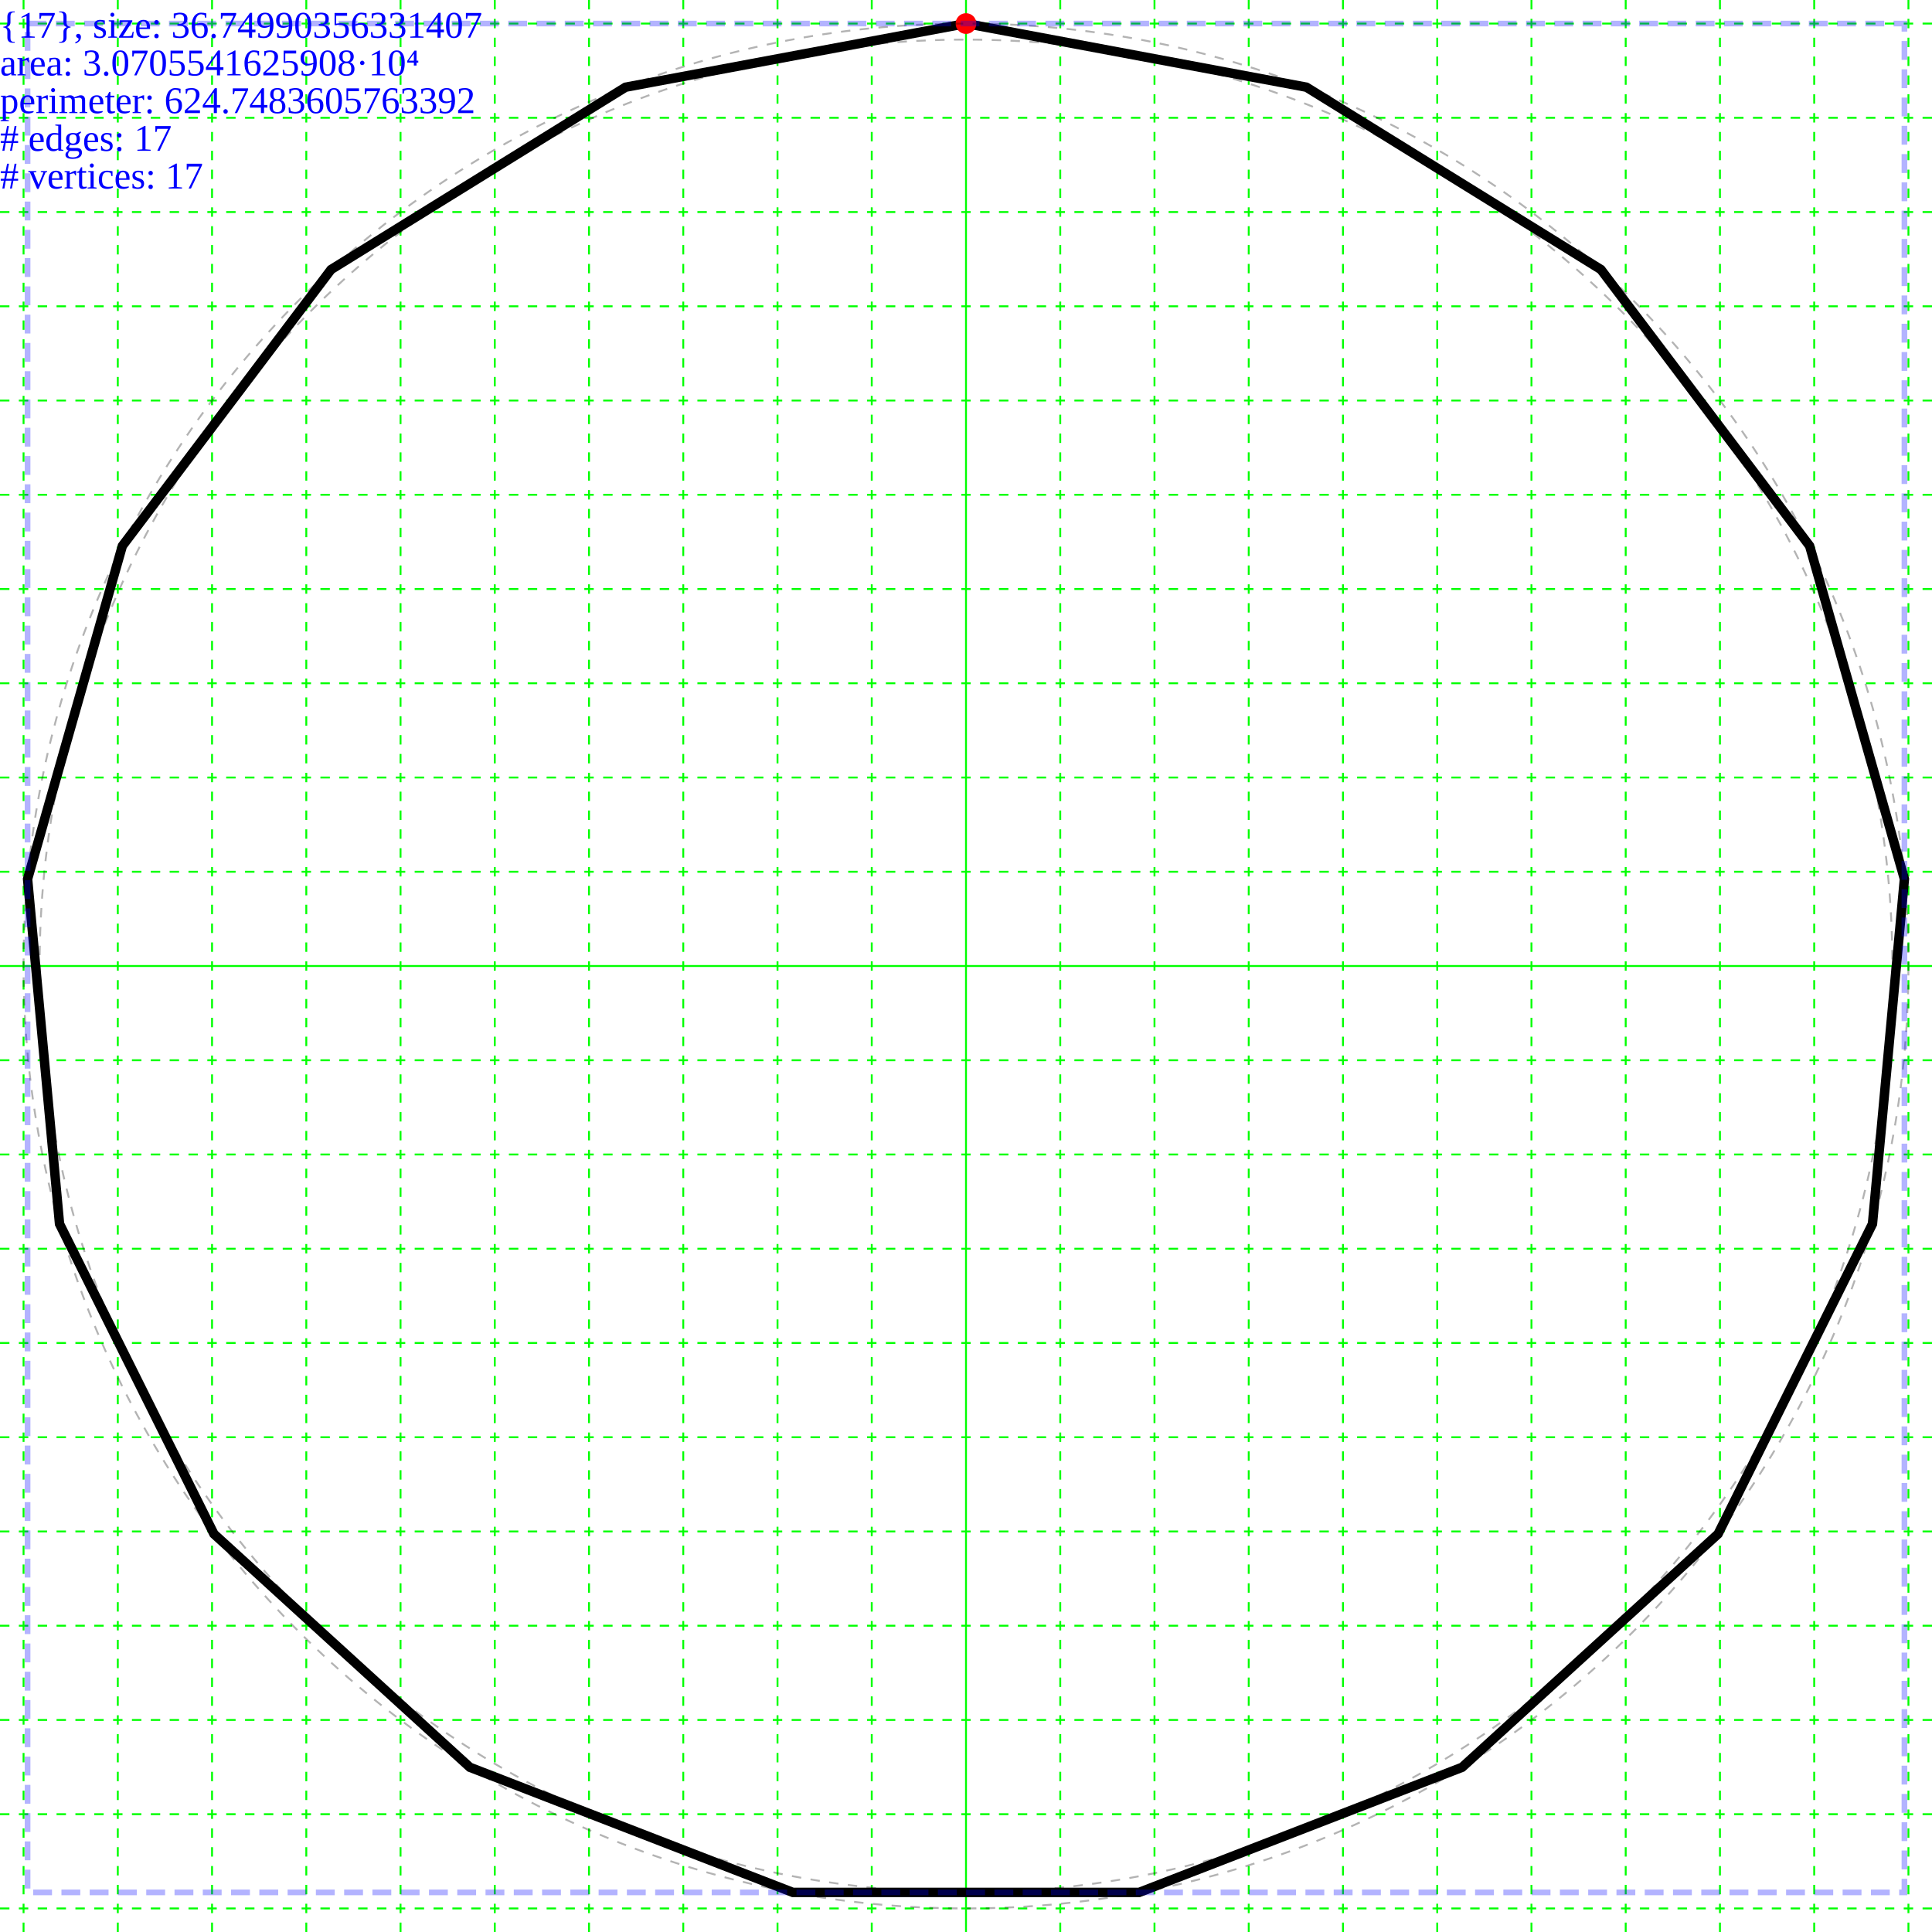
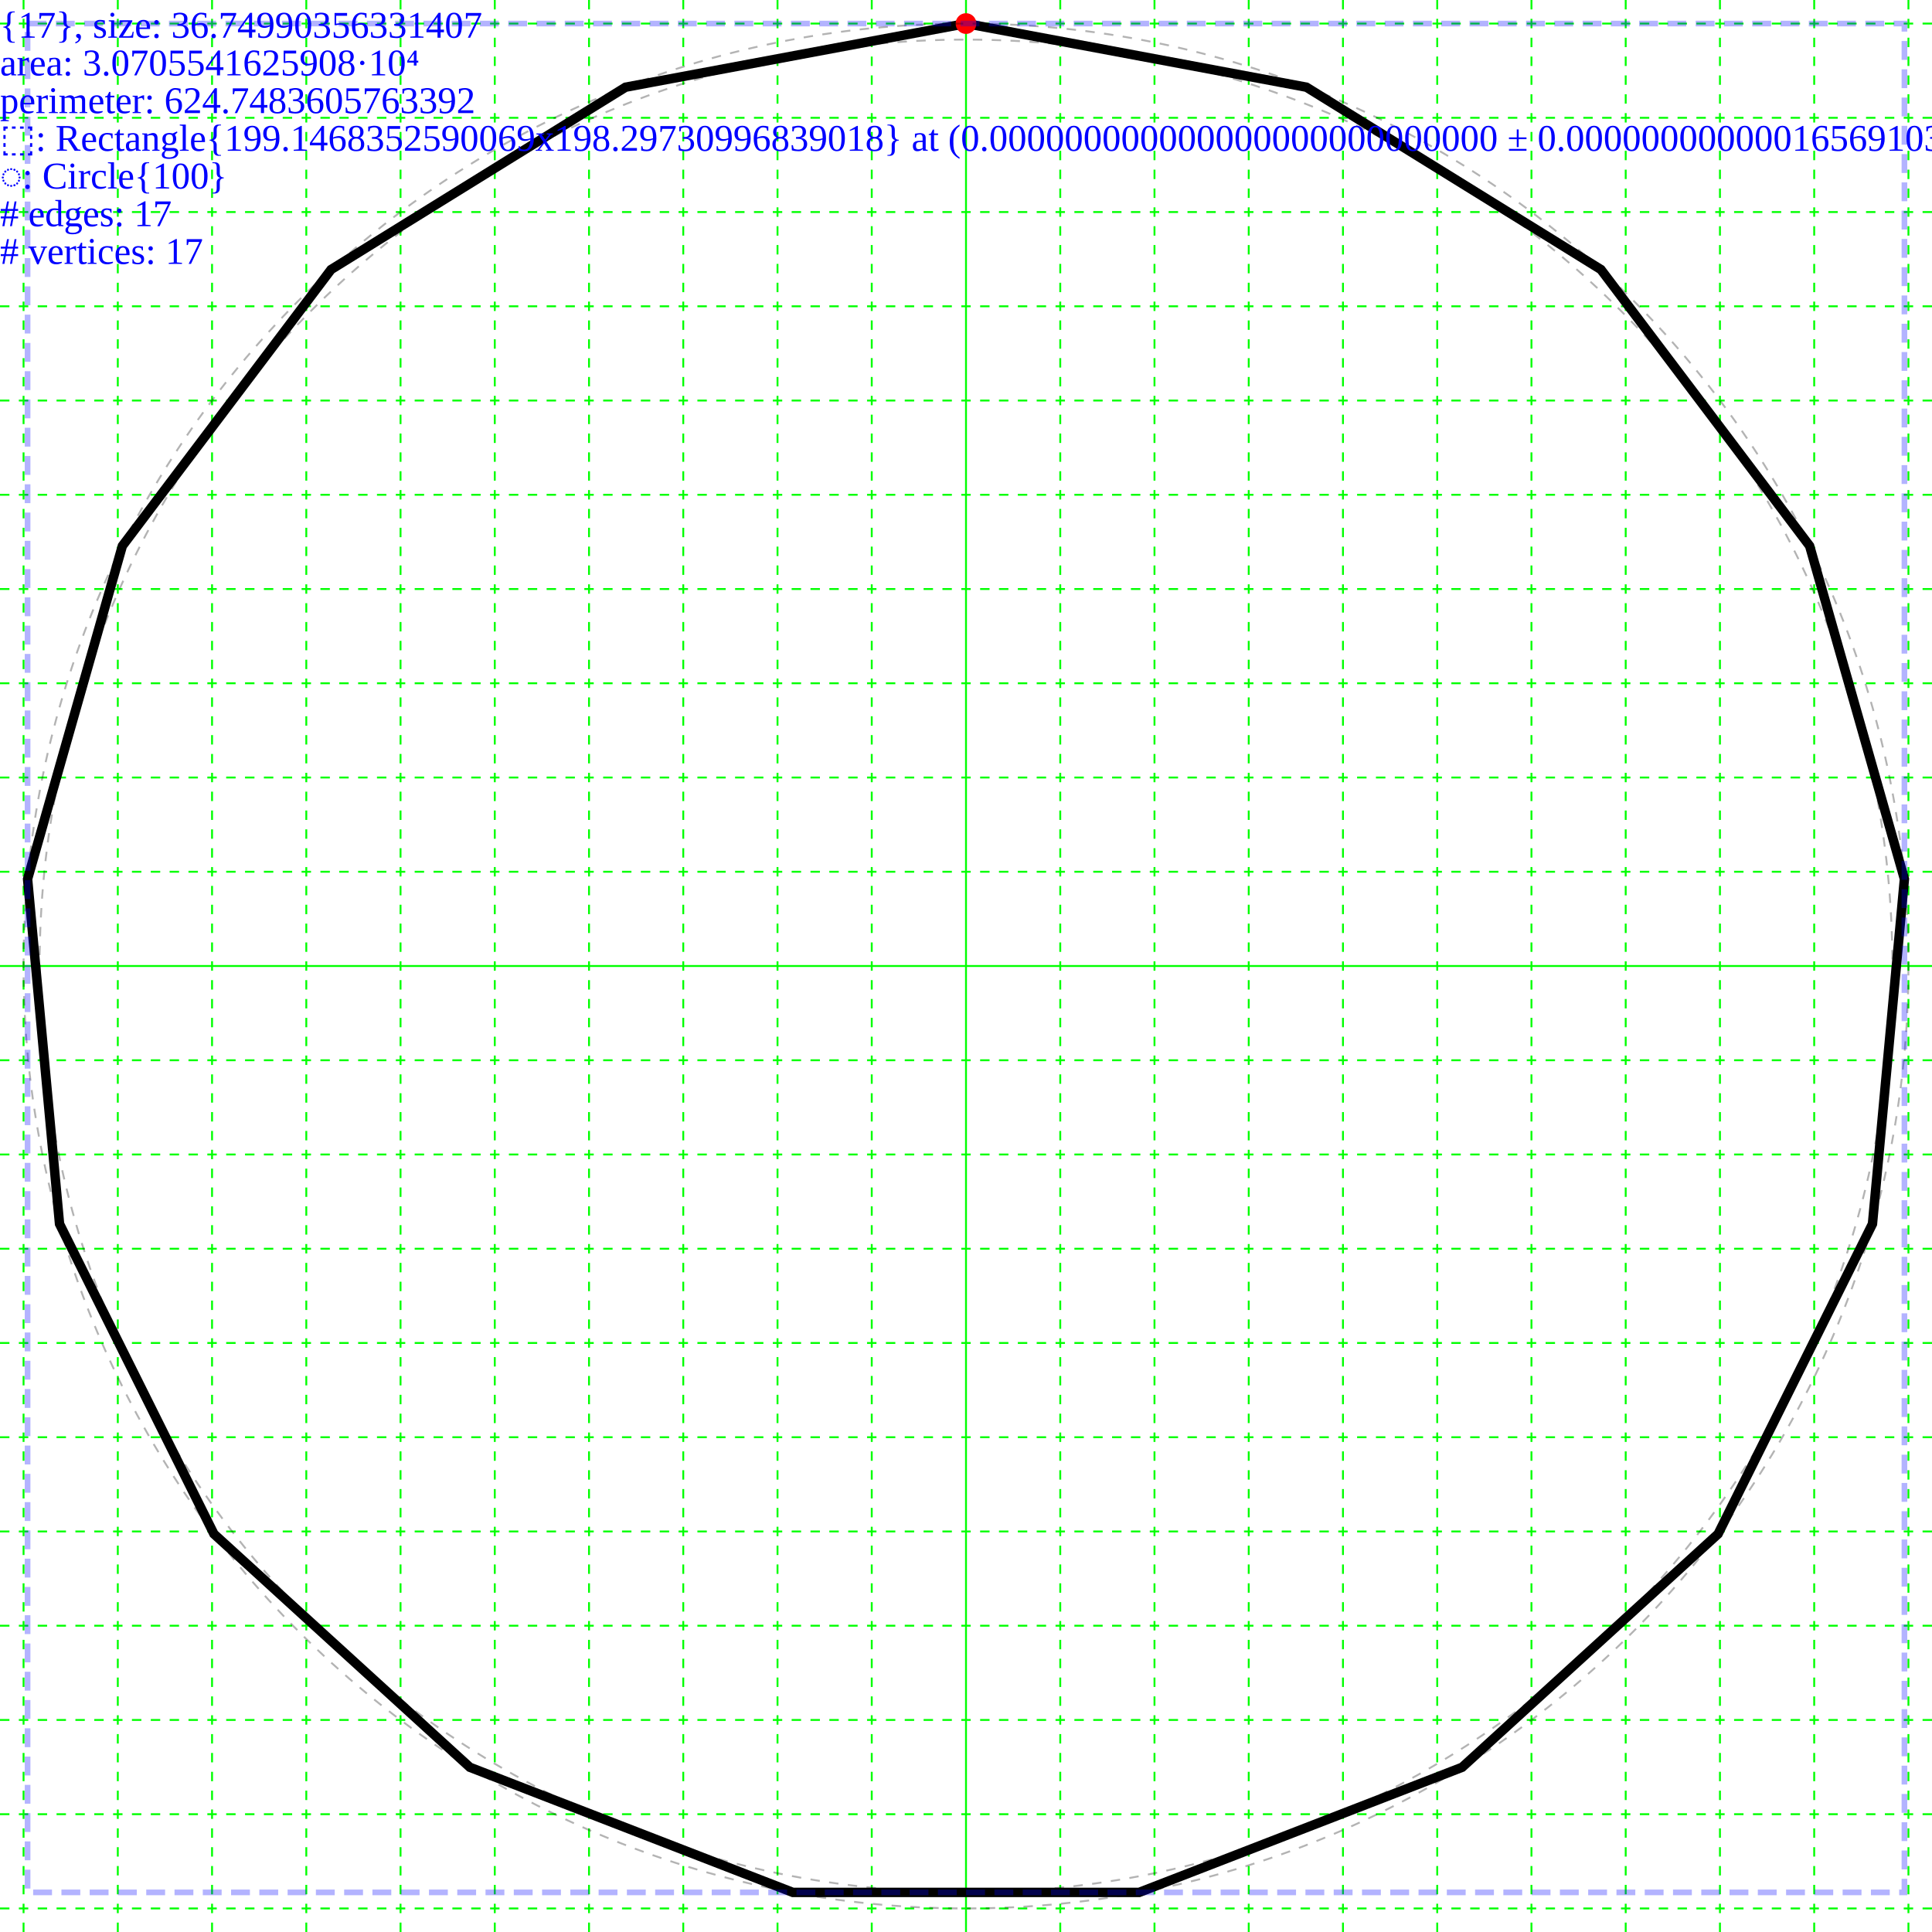
<svg xmlns="http://www.w3.org/2000/svg" height="205.0" width="205.0">
  <g transform="translate(102.5,102.5)">
    <g id="grid">
      <line stroke="#00ff00" stroke-width="0.2" x1="0" x2="0" y1="-102.5" y2="102.5" />
      <line stroke="#00ff00" stroke-dasharray="1,1" stroke-width="0.2" x1="10.0" x2="10.0" y1="-102.5" y2="102.5" />
      <line stroke="#00ff00" stroke-dasharray="1,1" stroke-width="0.2" x1="-10.0" x2="-10.0" y1="-102.5" y2="102.5" />
      <line stroke="#00ff00" stroke-dasharray="1,1" stroke-width="0.2" x1="20.0" x2="20.0" y1="-102.5" y2="102.5" />
      <line stroke="#00ff00" stroke-dasharray="1,1" stroke-width="0.2" x1="-20.0" x2="-20.0" y1="-102.5" y2="102.5" />
      <line stroke="#00ff00" stroke-dasharray="1,1" stroke-width="0.2" x1="30.0" x2="30.0" y1="-102.5" y2="102.5" />
      <line stroke="#00ff00" stroke-dasharray="1,1" stroke-width="0.2" x1="-30.0" x2="-30.0" y1="-102.5" y2="102.5" />
      <line stroke="#00ff00" stroke-dasharray="1,1" stroke-width="0.2" x1="40.0" x2="40.0" y1="-102.5" y2="102.5" />
      <line stroke="#00ff00" stroke-dasharray="1,1" stroke-width="0.2" x1="-40.0" x2="-40.0" y1="-102.5" y2="102.5" />
      <line stroke="#00ff00" stroke-dasharray="1,1" stroke-width="0.2" x1="50.0" x2="50.0" y1="-102.5" y2="102.5" />
      <line stroke="#00ff00" stroke-dasharray="1,1" stroke-width="0.2" x1="-50.0" x2="-50.0" y1="-102.5" y2="102.5" />
      <line stroke="#00ff00" stroke-dasharray="1,1" stroke-width="0.2" x1="60.0" x2="60.0" y1="-102.5" y2="102.5" />
      <line stroke="#00ff00" stroke-dasharray="1,1" stroke-width="0.2" x1="-60.0" x2="-60.0" y1="-102.5" y2="102.5" />
      <line stroke="#00ff00" stroke-dasharray="1,1" stroke-width="0.2" x1="70.0" x2="70.0" y1="-102.5" y2="102.5" />
      <line stroke="#00ff00" stroke-dasharray="1,1" stroke-width="0.2" x1="-70.0" x2="-70.0" y1="-102.5" y2="102.5" />
      <line stroke="#00ff00" stroke-dasharray="1,1" stroke-width="0.2" x1="80.0" x2="80.0" y1="-102.5" y2="102.5" />
      <line stroke="#00ff00" stroke-dasharray="1,1" stroke-width="0.2" x1="-80.0" x2="-80.0" y1="-102.5" y2="102.5" />
      <line stroke="#00ff00" stroke-dasharray="1,1" stroke-width="0.2" x1="90.0" x2="90.0" y1="-102.5" y2="102.5" />
      <line stroke="#00ff00" stroke-dasharray="1,1" stroke-width="0.2" x1="-90.0" x2="-90.0" y1="-102.5" y2="102.5" />
      <line stroke="#00ff00" stroke-dasharray="1,1" stroke-width="0.2" x1="100.0" x2="100.0" y1="-102.5" y2="102.5" />
      <line stroke="#00ff00" stroke-dasharray="1,1" stroke-width="0.2" x1="-100.0" x2="-100.0" y1="-102.5" y2="102.5" />
      <line stroke="#00ff00" stroke-dasharray="1,1" stroke-width="0.2" x1="110.0" x2="110.0" y1="-102.5" y2="102.5" />
      <line stroke="#00ff00" stroke-dasharray="1,1" stroke-width="0.2" x1="-110.0" x2="-110.0" y1="-102.5" y2="102.5" />
      <line stroke="#00ff00" stroke-width="0.2" x1="-102.5" x2="102.5" y1="0" y2="0" />
      <line stroke="#00ff00" stroke-dasharray="1,1" stroke-width="0.2" x1="-102.5" x2="102.5" y1="10.0" y2="10.0" />
      <line stroke="#00ff00" stroke-dasharray="1,1" stroke-width="0.2" x1="-102.5" x2="102.5" y1="-10.0" y2="-10.0" />
      <line stroke="#00ff00" stroke-dasharray="1,1" stroke-width="0.2" x1="-102.5" x2="102.5" y1="20.0" y2="20.0" />
      <line stroke="#00ff00" stroke-dasharray="1,1" stroke-width="0.2" x1="-102.5" x2="102.5" y1="-20.0" y2="-20.0" />
      <line stroke="#00ff00" stroke-dasharray="1,1" stroke-width="0.2" x1="-102.5" x2="102.5" y1="30.0" y2="30.0" />
      <line stroke="#00ff00" stroke-dasharray="1,1" stroke-width="0.2" x1="-102.5" x2="102.5" y1="-30.0" y2="-30.0" />
      <line stroke="#00ff00" stroke-dasharray="1,1" stroke-width="0.2" x1="-102.5" x2="102.5" y1="40.0" y2="40.0" />
      <line stroke="#00ff00" stroke-dasharray="1,1" stroke-width="0.2" x1="-102.5" x2="102.5" y1="-40.0" y2="-40.0" />
      <line stroke="#00ff00" stroke-dasharray="1,1" stroke-width="0.2" x1="-102.5" x2="102.5" y1="50.0" y2="50.0" />
      <line stroke="#00ff00" stroke-dasharray="1,1" stroke-width="0.2" x1="-102.5" x2="102.5" y1="-50.0" y2="-50.0" />
      <line stroke="#00ff00" stroke-dasharray="1,1" stroke-width="0.2" x1="-102.5" x2="102.5" y1="60.0" y2="60.0" />
      <line stroke="#00ff00" stroke-dasharray="1,1" stroke-width="0.2" x1="-102.5" x2="102.5" y1="-60.0" y2="-60.0" />
      <line stroke="#00ff00" stroke-dasharray="1,1" stroke-width="0.2" x1="-102.5" x2="102.5" y1="70.0" y2="70.0" />
      <line stroke="#00ff00" stroke-dasharray="1,1" stroke-width="0.2" x1="-102.5" x2="102.5" y1="-70.0" y2="-70.0" />
      <line stroke="#00ff00" stroke-dasharray="1,1" stroke-width="0.2" x1="-102.5" x2="102.5" y1="80.0" y2="80.0" />
      <line stroke="#00ff00" stroke-dasharray="1,1" stroke-width="0.2" x1="-102.5" x2="102.5" y1="-80.0" y2="-80.0" />
      <line stroke="#00ff00" stroke-dasharray="1,1" stroke-width="0.2" x1="-102.5" x2="102.5" y1="90.0" y2="90.0" />
      <line stroke="#00ff00" stroke-dasharray="1,1" stroke-width="0.2" x1="-102.5" x2="102.5" y1="-90.0" y2="-90.0" />
      <line stroke="#00ff00" stroke-dasharray="1,1" stroke-width="0.2" x1="-102.5" x2="102.5" y1="100.0" y2="100.0" />
      <line stroke="#00ff00" stroke-dasharray="1,1" stroke-width="0.2" x1="-102.5" x2="102.5" y1="-100.0" y2="-100.0" />
      <line stroke="#00ff00" stroke-dasharray="1,1" stroke-width="0.2" x1="-102.5" x2="102.5" y1="110.0" y2="110.0" />
      <line stroke="#00ff00" stroke-dasharray="1,1" stroke-width="0.2" x1="-102.5" x2="102.5" y1="-110.0" y2="-110.0" />
      <line stroke="#00ff00" stroke-dasharray="1,1" stroke-width="0.2" x1="-102.5" x2="102.5" y1="120.0" y2="120.0" />
      <line stroke="#00ff00" stroke-dasharray="1,1" stroke-width="0.2" x1="-102.5" x2="102.5" y1="-120.0" y2="-120.0" />
      <line stroke="#00ff00" stroke-dasharray="1,1" stroke-width="0.2" x1="-102.5" x2="102.5" y1="130.0" y2="130.0" />
      <line stroke="#00ff00" stroke-dasharray="1,1" stroke-width="0.2" x1="-102.5" x2="102.5" y1="-130.0" y2="-130.0" />
      <line stroke="#00ff00" stroke-dasharray="1,1" stroke-width="0.2" x1="-102.5" x2="102.5" y1="140.0" y2="140.0" />
      <line stroke="#00ff00" stroke-dasharray="1,1" stroke-width="0.2" x1="-102.5" x2="102.5" y1="-140.0" y2="-140.0" />
      <line stroke="#00ff00" stroke-dasharray="1,1" stroke-width="0.2" x1="-102.5" x2="102.5" y1="150.0" y2="150.0" />
      <line stroke="#00ff00" stroke-dasharray="1,1" stroke-width="0.2" x1="-102.5" x2="102.5" y1="-150.0" y2="-150.0" />
      <line stroke="#00ff00" stroke-dasharray="1,1" stroke-width="0.2" x1="-102.5" x2="102.5" y1="160.0" y2="160.0" />
      <line stroke="#00ff00" stroke-dasharray="1,1" stroke-width="0.2" x1="-102.5" x2="102.5" y1="-160.0" y2="-160.0" />
      <line stroke="#00ff00" stroke-dasharray="1,1" stroke-width="0.2" x1="-102.5" x2="102.5" y1="170.0" y2="170.0" />
      <line stroke="#00ff00" stroke-dasharray="1,1" stroke-width="0.2" x1="-102.5" x2="102.5" y1="-170.0" y2="-170.0" />
      <line stroke="#00ff00" stroke-dasharray="1,1" stroke-width="0.2" x1="-102.5" x2="102.5" y1="180.0" y2="180.0" />
      <line stroke="#00ff00" stroke-dasharray="1,1" stroke-width="0.2" x1="-102.5" x2="102.5" y1="-180.0" y2="-180.0" />
      <line stroke="#00ff00" stroke-dasharray="1,1" stroke-width="0.2" x1="-102.5" x2="102.5" y1="190.0" y2="190.0" />
      <line stroke="#00ff00" stroke-dasharray="1,1" stroke-width="0.2" x1="-102.5" x2="102.5" y1="-190.0" y2="-190.0" />
      <line stroke="#00ff00" stroke-dasharray="1,1" stroke-width="0.2" x1="-102.5" x2="102.5" y1="200.0" y2="200.0" />
      <line stroke="#00ff00" stroke-dasharray="1,1" stroke-width="0.2" x1="-102.5" x2="102.5" y1="-200.0" y2="-200.0" />
      <line stroke="#00ff00" stroke-dasharray="1,1" stroke-width="0.2" x1="-102.5" x2="102.5" y1="210.0" y2="210.0" />
      <line stroke="#00ff00" stroke-dasharray="1,1" stroke-width="0.2" x1="-102.5" x2="102.5" y1="-210.0" y2="-210.0" />
    </g>
    <g>
      <polygon fill="none" points="6.123233995736766E-15,-100.0 36.124,-93.247 67.37,-73.901 89.516,-44.574 99.573,-9.227 96.183,27.366 79.802,60.263 52.643,85.022 18.375,98.297 -18.375,98.297 -52.643,85.022 -79.802,60.263 -96.183,27.366 -99.573,-9.227 -89.516,-44.574 -67.37,-73.901 -36.124,-93.247" stroke="black" stroke-width="1" />
      <circle cx="6.123233995736766E-15" cy="-100.0" fill="#ff0000" r="1.1" />
      <circle fill="none" r="98.297" stroke="black" stroke-dasharray="1,1" stroke-opacity="0.3" stroke-width="0.2" />
      <circle fill="none" r="100.0" stroke="black" stroke-dasharray="1,1" stroke-opacity="0.3" stroke-width="0.2" />
      <rect fill="none" height="198.297" stroke="blue" stroke-dasharray="2,1" stroke-opacity="0.3" stroke-width="0.6" width="199.147" x="-99.573" y="-100.0" />
    </g>
  </g>
  <g>
    <text fill="blue" font-size="4.0" id="info" x="0" y="0">
      <tspan dy="4.0" x="0">{17}, size: 36.74990356331407</tspan>
      <tspan dy="4.0" x="0">area: 3.0705541625908·10⁴</tspan>
      <tspan dy="4.0" x="0">perimeter: 624.7483605763392</tspan>
+       <tspan dy="4.0" x="0">⬚: Rectangle{199.1468352590069x198.29730996839018} at (0.000000000000000000000000000 ± 0.000000000000165691032803906,-0.85134501580491)</tspan>
+       <tspan dy="4.0" x="0">◌: Circle{100}</tspan>
      <tspan dy="4.0" x="0"># edges: 17</tspan>
      <tspan dy="4.0" x="0"># vertices: 17</tspan>
    </text>
  </g>
</svg>
